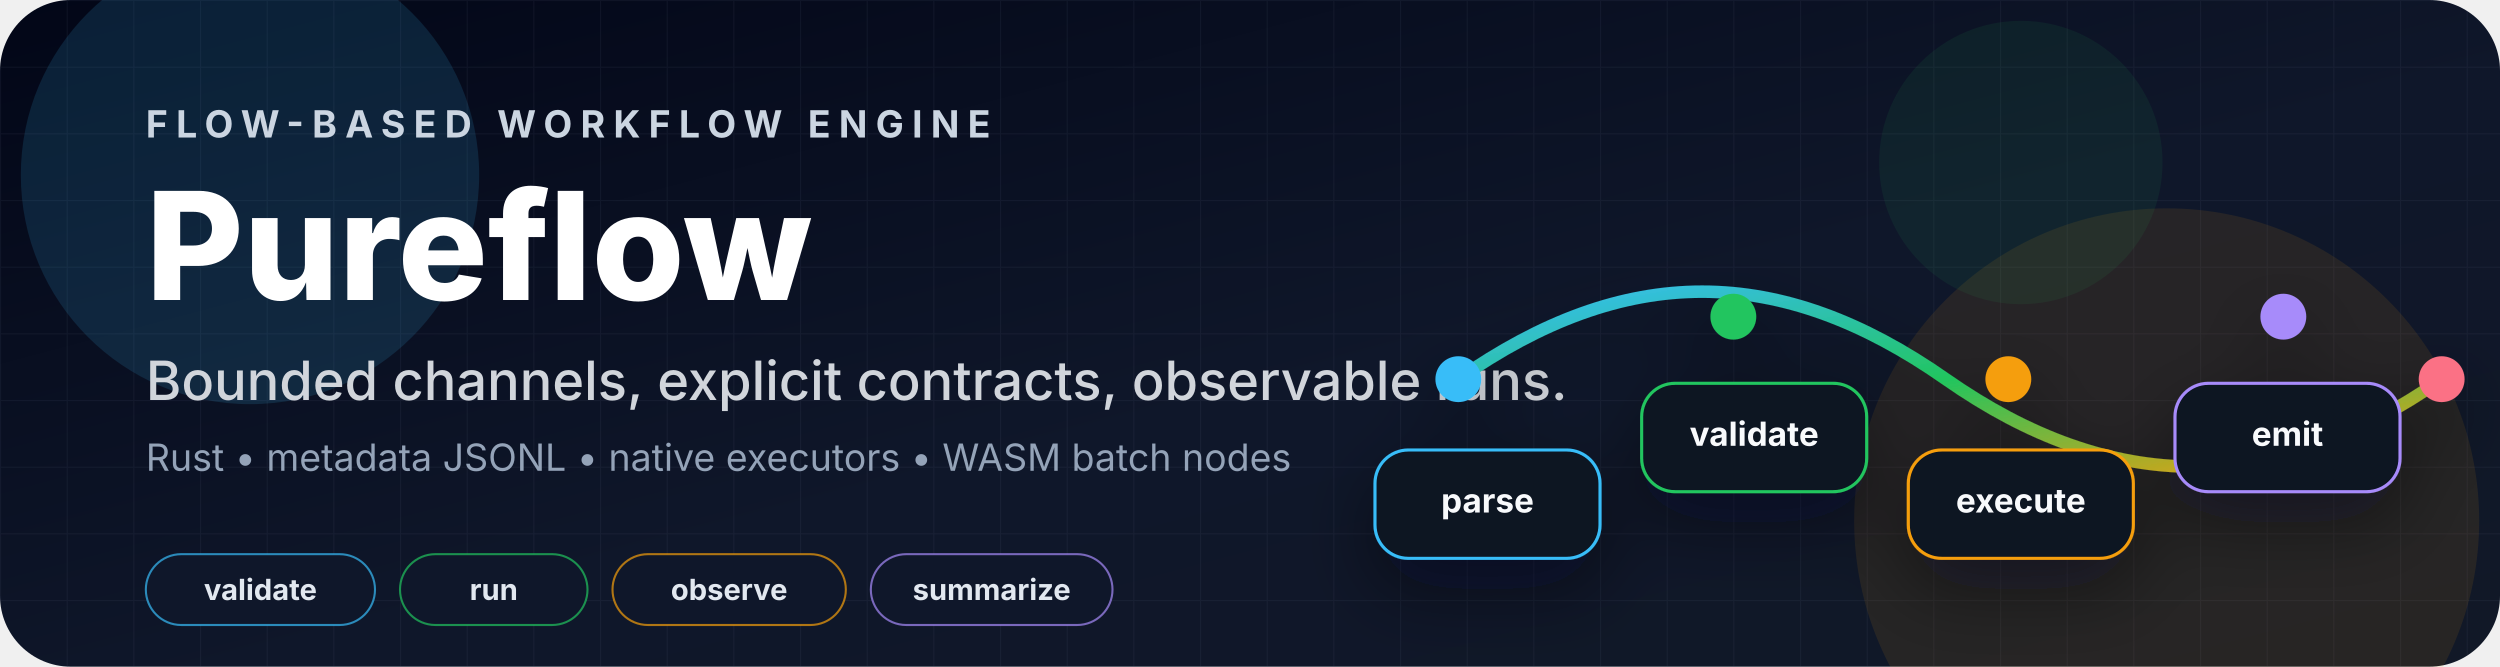
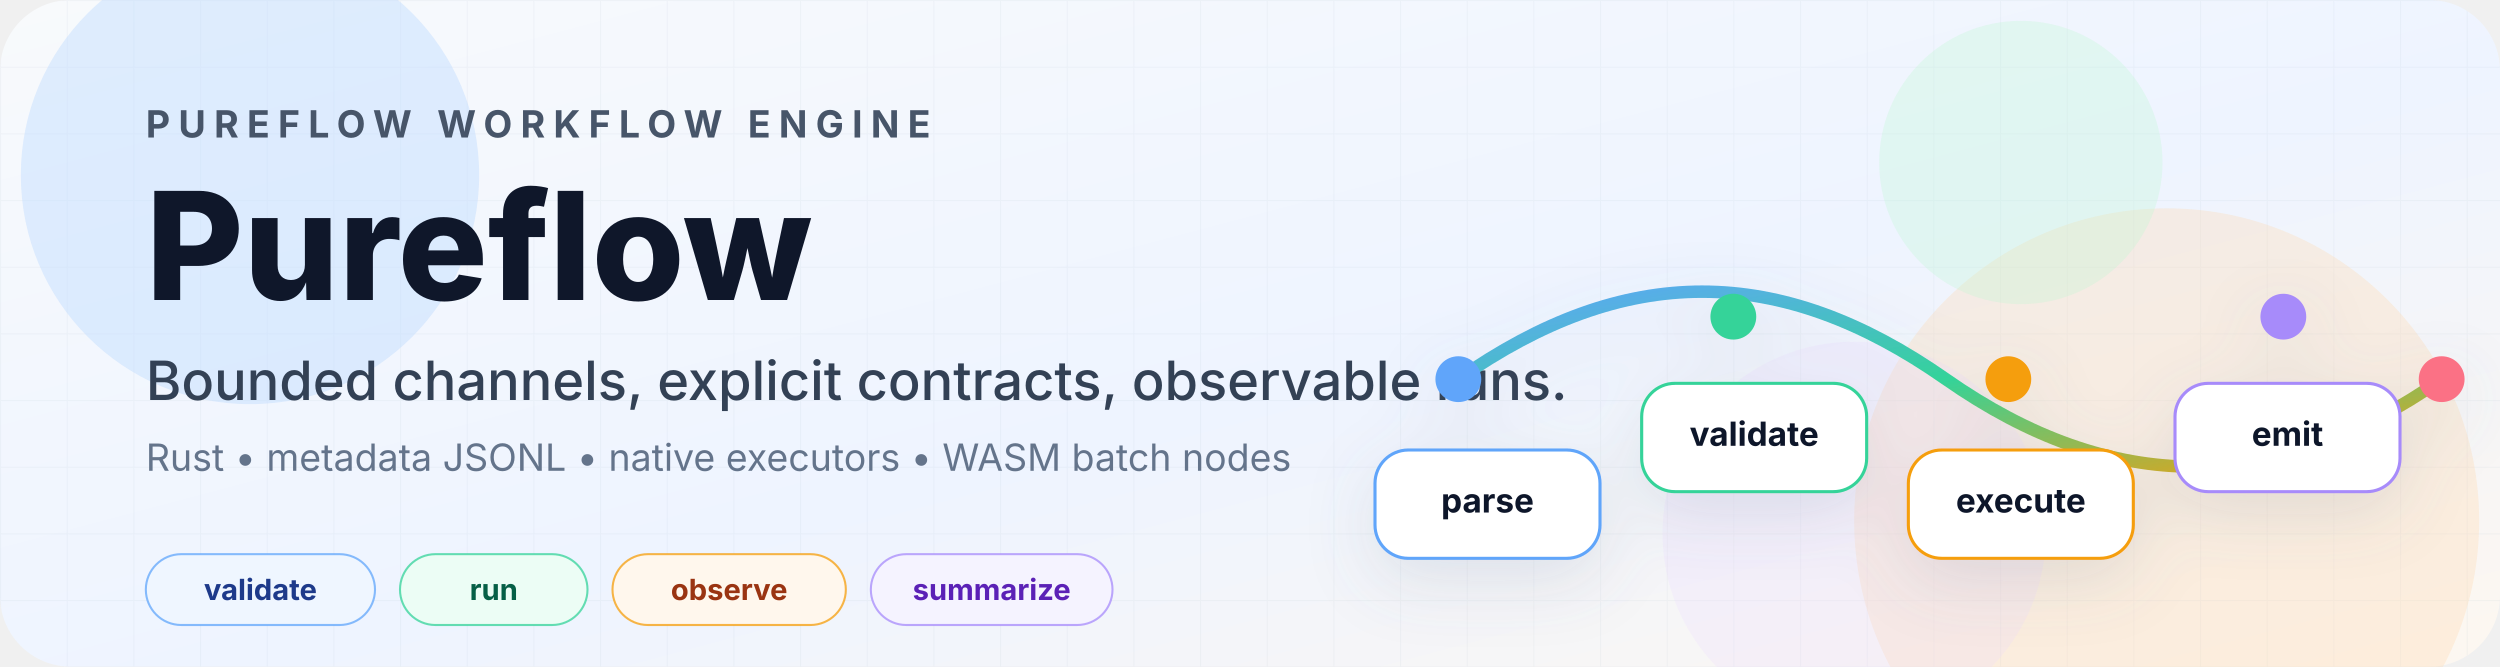
<svg xmlns="http://www.w3.org/2000/svg" viewBox="0 0 1200 320" role="img" aria-labelledby="title desc">
  <defs>
    <linearGradient id="bg" x1="0" y1="0" x2="1" y2="1">
-       <stop offset="0%" stop-color="#020617" />
-       <stop offset="55%" stop-color="#0f172a" />
-       <stop offset="100%" stop-color="#111827" />
+       <stop offset="0%" stop-color="#f8fafc" />
+       <stop offset="55%" stop-color="#eef4ff" />
+       <stop offset="100%" stop-color="#fdf7f0" />
    </linearGradient>
    <linearGradient id="accent" x1="0" y1="0" x2="1" y2="1">
-       <stop offset="0%" stop-color="#38bdf8" />
-       <stop offset="50%" stop-color="#22c55e" />
+       <stop offset="0%" stop-color="#60a5fa" />
+       <stop offset="50%" stop-color="#34d399" />
      <stop offset="100%" stop-color="#f59e0b" />
    </linearGradient>
    <pattern id="grid" width="32" height="32" patternUnits="userSpaceOnUse">
-       <path d="M 32 0 L 0 0 0 32" fill="none" stroke="#64748b" stroke-opacity="0.18" stroke-width="1" />
+       <path d="M 32 0 L 0 0 0 32" fill="none" stroke="#94a3b8" stroke-opacity="0.10" stroke-width="1" />
    </pattern>
    <filter id="shadow" x="-20%" y="-30%" width="140%" height="180%">
-       <feDropShadow dx="0" dy="14" stdDeviation="18" flood-color="#020617" flood-opacity="0.45" />
+       <feDropShadow dx="0" dy="10" stdDeviation="16" flood-color="#64748b" flood-opacity="0.16" />
    </filter>
  </defs>
  <rect x="0" y="0" width="1200" height="320" rx="34" fill="url(#bg)" />
-   <rect x="0" y="0" width="1200" height="320" rx="34" fill="url(#grid)" opacity="0.55" />
-   <circle cx="120" cy="84" r="110" fill="#38bdf8" opacity="0.14" />
-   <circle cx="1040" cy="250" r="150" fill="#f59e0b" opacity="0.10" />
-   <circle cx="970" cy="78" r="68" fill="#22c55e" opacity="0.08" />
+   <rect x="0" y="0" width="1200" height="320" rx="34" fill="url(#grid)" opacity="0.8" />
+   <circle cx="120" cy="84" r="110" fill="#bfdbfe" opacity="0.45" />
+   <circle cx="1040" cy="250" r="150" fill="#fed7aa" opacity="0.30" />
+   <circle cx="970" cy="78" r="68" fill="#bbf7d0" opacity="0.28" />
+   <circle cx="890" cy="256" r="92" fill="#e9d5ff" opacity="0.22" />
  <g transform="translate(70 66)">
-     <text x="0" y="0" fill="#cbd5e1" font-family="Inter, ui-sans-serif, system-ui, sans-serif" font-size="18" font-weight="700" letter-spacing="0.22em">
-       FLOW-BASED WORKFLOW ENGINE
+     <text x="0" y="0" fill="#475569" font-family="Inter, ui-sans-serif, system-ui, sans-serif" font-size="18" font-weight="700" letter-spacing="0.22em">
+       PUREFLOW WORKFLOW ENGINE
    </text>
-     <text x="0" y="78" fill="#ffffff" font-family="Inter, ui-sans-serif, system-ui, sans-serif" font-size="72" font-weight="800">
+     <text x="0" y="78" fill="#0f172a" font-family="Inter, ui-sans-serif, system-ui, sans-serif" font-size="72" font-weight="800">
      Pureflow
    </text>
-     <text x="0" y="126" fill="#d1d5db" font-family="Inter, ui-sans-serif, system-ui, sans-serif" font-size="26" font-weight="500">
+     <text x="0" y="126" fill="#334155" font-family="Inter, ui-sans-serif, system-ui, sans-serif" font-size="26" font-weight="500">
      Bounded channels, explicit contracts, observable runs.
    </text>
-     <text x="0" y="160" fill="#94a3b8" font-family="Inter, ui-sans-serif, system-ui, sans-serif" font-size="18">
+     <text x="0" y="160" fill="#64748b" font-family="Inter, ui-sans-serif, system-ui, sans-serif" font-size="18">
      Rust • metadata JSONL • native executors • WASM batch nodes
    </text>
    <g transform="translate(0 200)">
-       <rect x="0" y="0" width="110" height="34" rx="17" fill="#0f172a" stroke="#38bdf8" stroke-opacity="0.7" />
-       <text x="55" y="22" text-anchor="middle" fill="#e2e8f0" font-family="Inter, ui-sans-serif, system-ui, sans-serif" font-size="14" font-weight="700">validate</text>
-       <rect x="122" y="0" width="90" height="34" rx="17" fill="#0f172a" stroke="#22c55e" stroke-opacity="0.7" />
-       <text x="167" y="22" text-anchor="middle" fill="#e2e8f0" font-family="Inter, ui-sans-serif, system-ui, sans-serif" font-size="14" font-weight="700">run</text>
-       <rect x="224" y="0" width="112" height="34" rx="17" fill="#0f172a" stroke="#f59e0b" stroke-opacity="0.7" />
-       <text x="280" y="22" text-anchor="middle" fill="#e2e8f0" font-family="Inter, ui-sans-serif, system-ui, sans-serif" font-size="14" font-weight="700">observe</text>
-       <rect x="348" y="0" width="116" height="34" rx="17" fill="#0f172a" stroke="#a78bfa" stroke-opacity="0.7" />
-       <text x="406" y="22" text-anchor="middle" fill="#e2e8f0" font-family="Inter, ui-sans-serif, system-ui, sans-serif" font-size="14" font-weight="700">summarize</text>
+       <rect x="0" y="0" width="110" height="34" rx="17" fill="#eff6ff" stroke="#60a5fa" stroke-opacity="0.75" />
+       <text x="55" y="22" text-anchor="middle" fill="#1e3a8a" font-family="Inter, ui-sans-serif, system-ui, sans-serif" font-size="14" font-weight="700">validate</text>
+       <rect x="122" y="0" width="90" height="34" rx="17" fill="#ecfdf5" stroke="#34d399" stroke-opacity="0.75" />
+       <text x="167" y="22" text-anchor="middle" fill="#065f46" font-family="Inter, ui-sans-serif, system-ui, sans-serif" font-size="14" font-weight="700">run</text>
+       <rect x="224" y="0" width="112" height="34" rx="17" fill="#fff7ed" stroke="#f59e0b" stroke-opacity="0.75" />
+       <text x="280" y="22" text-anchor="middle" fill="#9a3412" font-family="Inter, ui-sans-serif, system-ui, sans-serif" font-size="14" font-weight="700">observe</text>
+       <rect x="348" y="0" width="116" height="34" rx="17" fill="#f5f3ff" stroke="#a78bfa" stroke-opacity="0.75" />
+       <text x="406" y="22" text-anchor="middle" fill="#5b21b6" font-family="Inter, ui-sans-serif, system-ui, sans-serif" font-size="14" font-weight="700">summarize</text>
    </g>
  </g>
  <g transform="translate(660 84)" filter="url(#shadow)">
    <path d="M 40 98 C 120 42, 194 42, 274 98 S 432 154, 512 98" fill="none" stroke="url(#accent)" stroke-width="6" stroke-linecap="round" />
-     <circle cx="40" cy="98" r="11" fill="#38bdf8" />
-     <circle cx="172" cy="68" r="11" fill="#22c55e" />
+     <circle cx="40" cy="98" r="11" fill="#60a5fa" />
+     <circle cx="172" cy="68" r="11" fill="#34d399" />
    <circle cx="304" cy="98" r="11" fill="#f59e0b" />
    <circle cx="436" cy="68" r="11" fill="#a78bfa" />
    <circle cx="512" cy="98" r="11" fill="#fb7185" />
    <g>
-       <rect x="0" y="132" width="108" height="52" rx="16" fill="#0b1220" stroke="#38bdf8" stroke-width="1.5" />
-       <text x="54" y="162" text-anchor="middle" fill="#f8fafc" font-family="Inter, ui-sans-serif, system-ui, sans-serif" font-size="16" font-weight="700">parse</text>
+       <rect x="0" y="132" width="108" height="52" rx="16" fill="#ffffff" stroke="#60a5fa" stroke-width="1.5" />
+       <text x="54" y="162" text-anchor="middle" fill="#0f172a" font-family="Inter, ui-sans-serif, system-ui, sans-serif" font-size="16" font-weight="700">parse</text>
    </g>
    <g>
-       <rect x="128" y="100" width="108" height="52" rx="16" fill="#0b1220" stroke="#22c55e" stroke-width="1.5" />
-       <text x="182" y="130" text-anchor="middle" fill="#f8fafc" font-family="Inter, ui-sans-serif, system-ui, sans-serif" font-size="16" font-weight="700">validate</text>
+       <rect x="128" y="100" width="108" height="52" rx="16" fill="#ffffff" stroke="#34d399" stroke-width="1.5" />
+       <text x="182" y="130" text-anchor="middle" fill="#0f172a" font-family="Inter, ui-sans-serif, system-ui, sans-serif" font-size="16" font-weight="700">validate</text>
    </g>
    <g>
-       <rect x="256" y="132" width="108" height="52" rx="16" fill="#0b1220" stroke="#f59e0b" stroke-width="1.5" />
-       <text x="310" y="162" text-anchor="middle" fill="#f8fafc" font-family="Inter, ui-sans-serif, system-ui, sans-serif" font-size="16" font-weight="700">execute</text>
+       <rect x="256" y="132" width="108" height="52" rx="16" fill="#ffffff" stroke="#f59e0b" stroke-width="1.5" />
+       <text x="310" y="162" text-anchor="middle" fill="#0f172a" font-family="Inter, ui-sans-serif, system-ui, sans-serif" font-size="16" font-weight="700">execute</text>
    </g>
    <g>
-       <rect x="384" y="100" width="108" height="52" rx="16" fill="#0b1220" stroke="#a78bfa" stroke-width="1.5" />
-       <text x="438" y="130" text-anchor="middle" fill="#f8fafc" font-family="Inter, ui-sans-serif, system-ui, sans-serif" font-size="16" font-weight="700">emit</text>
+       <rect x="384" y="100" width="108" height="52" rx="16" fill="#ffffff" stroke="#a78bfa" stroke-width="1.5" />
+       <text x="438" y="130" text-anchor="middle" fill="#0f172a" font-family="Inter, ui-sans-serif, system-ui, sans-serif" font-size="16" font-weight="700">emit</text>
    </g>
  </g>
</svg>
